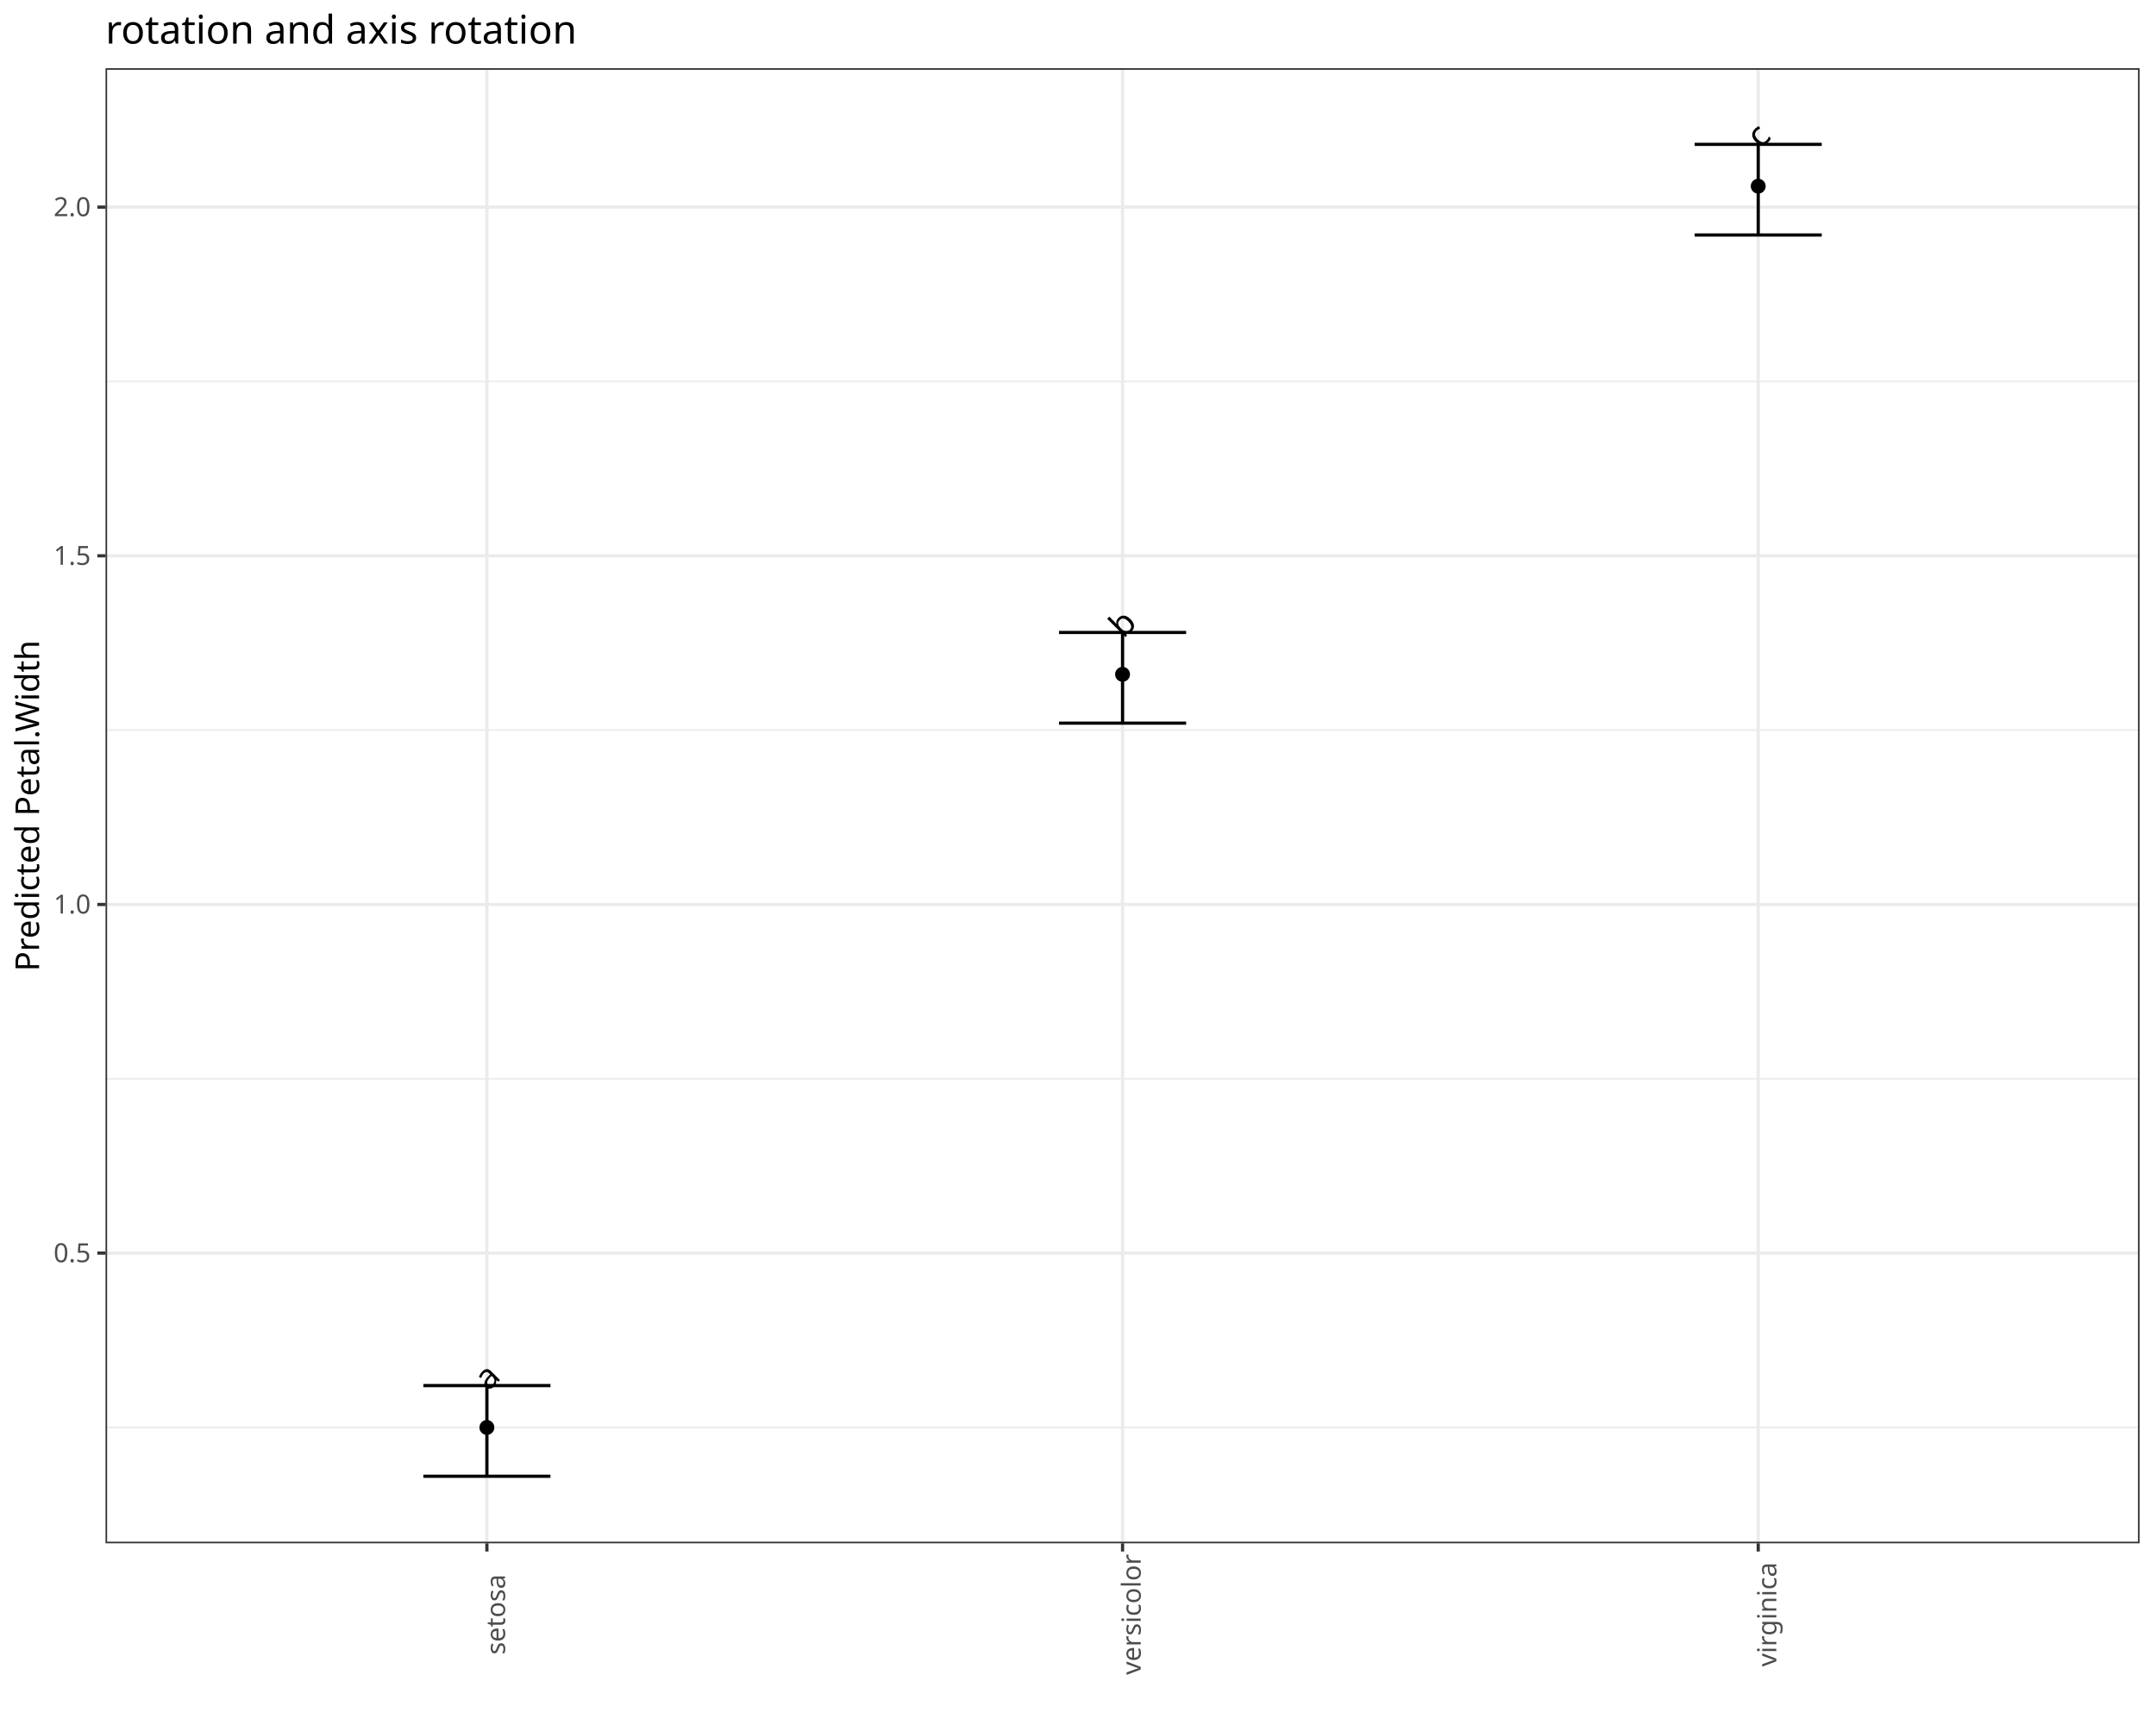
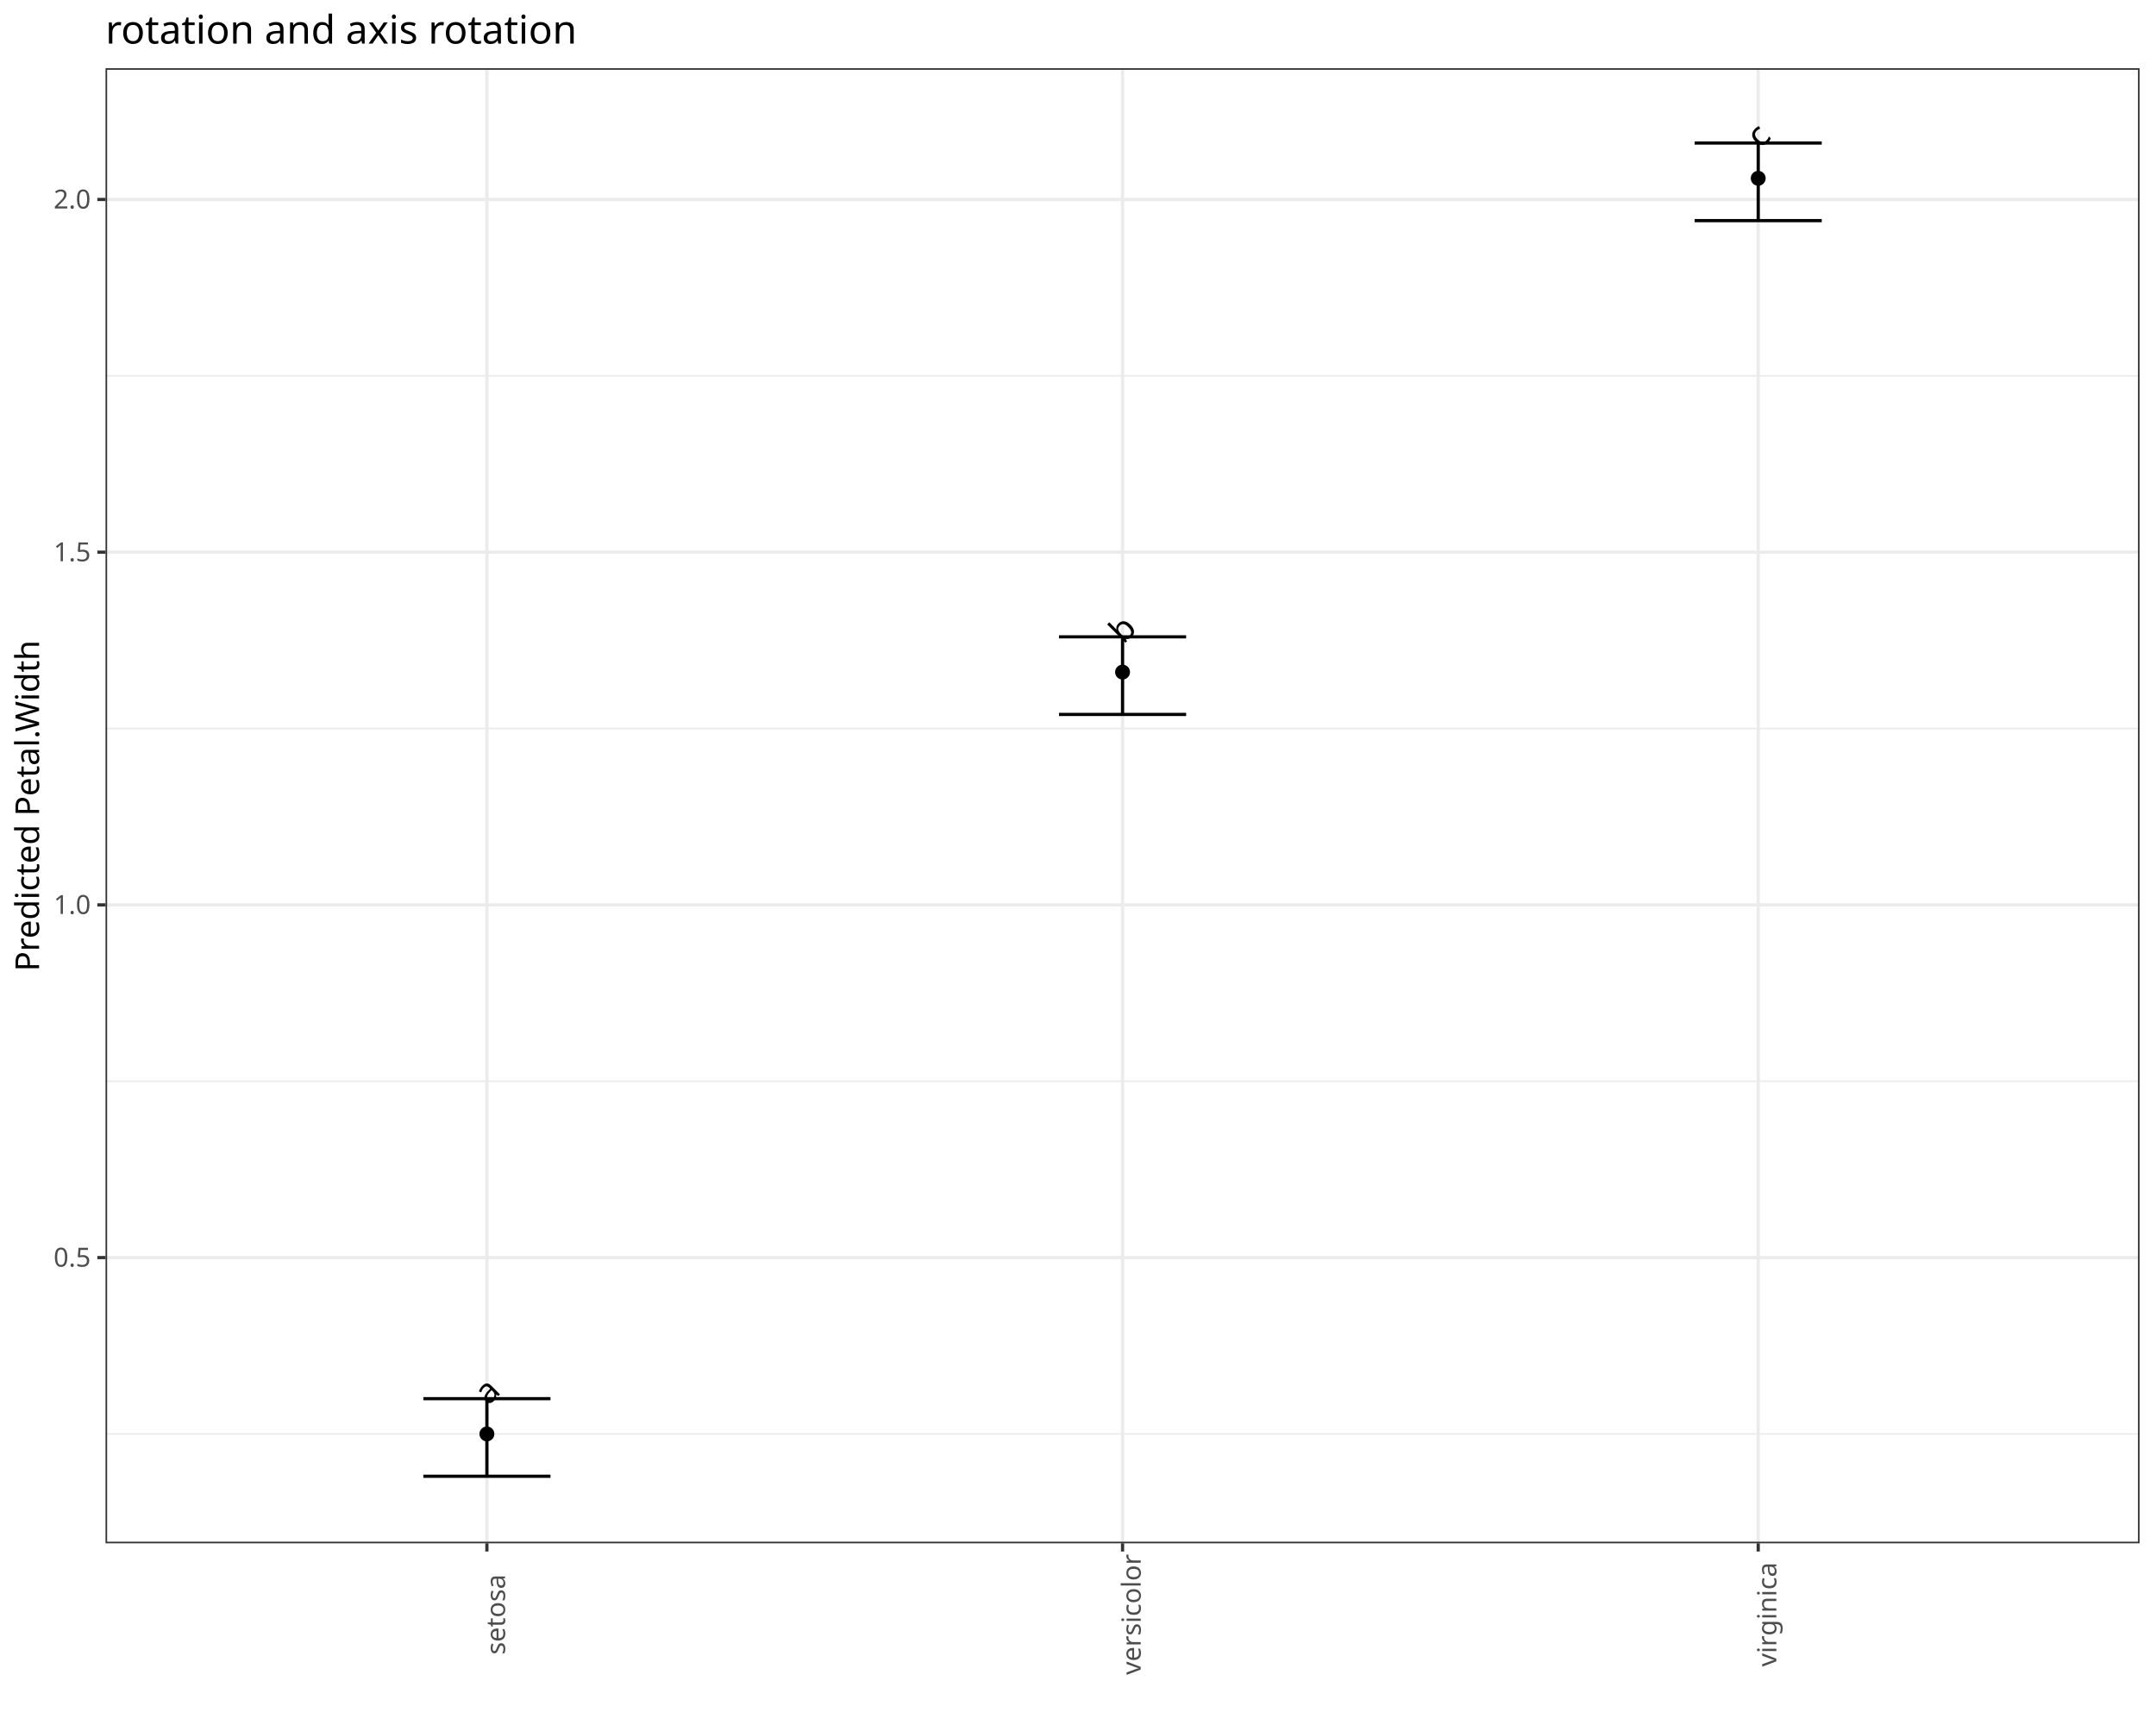
<svg xmlns="http://www.w3.org/2000/svg" class="svglite" data-engine-version="2.0" width="720.00pt" height="576.00pt" viewBox="0 0 720.00 576.00">
  <defs>
    <style type="text/css">
    .svglite line, .svglite polyline, .svglite polygon, .svglite path, .svglite rect, .svglite circle {
      fill: none;
      stroke: #000000;
      stroke-linecap: round;
      stroke-linejoin: round;
      stroke-miterlimit: 10.00;
    }
  </style>
  </defs>
  <rect width="100%" height="100%" style="stroke: none; fill: #FFFFFF;" />
  <defs>
    <clipPath id="cpMC4wMHw3MjAuMDB8MC4wMHw1NzYuMDA=">
      <rect x="0.00" y="0.00" width="720.00" height="576.00" />
    </clipPath>
  </defs>
  <g clip-path="url(#cpMC4wMHw3MjAuMDB8MC4wMHw1NzYuMDA=)">
    <rect x="0.00" y="0.00" width="720.00" height="576.00" style="stroke-width: 1.07; stroke: #FFFFFF; fill: #FFFFFF;" />
  </g>
  <defs>
    <clipPath id="cpMzUuMjR8NzE0LjUyfDIyLjc4fDUxNS4zMw==">
      <rect x="35.24" y="22.78" width="679.28" height="492.55" />
    </clipPath>
  </defs>
  <g clip-path="url(#cpMzUuMjR8NzE0LjUyfDIyLjc4fDUxNS4zMw==)">
    <rect x="35.24" y="22.78" width="679.28" height="492.55" style="stroke-width: 1.07; stroke: none; fill: #FFFFFF;" />
-     <polyline points="35.24,476.65 714.52,476.65 " style="stroke-width: 0.53; stroke: #EBEBEB; stroke-linecap: butt;" />
-     <polyline points="35.24,360.22 714.52,360.22 " style="stroke-width: 0.53; stroke: #EBEBEB; stroke-linecap: butt;" />
-     <polyline points="35.24,243.79 714.52,243.79 " style="stroke-width: 0.53; stroke: #EBEBEB; stroke-linecap: butt;" />
-     <polyline points="35.24,127.37 714.52,127.37 " style="stroke-width: 0.53; stroke: #EBEBEB; stroke-linecap: butt;" />
-     <polyline points="35.24,418.43 714.52,418.43 " style="stroke-width: 1.07; stroke: #EBEBEB; stroke-linecap: butt;" />
-     <polyline points="35.24,302.01 714.52,302.01 " style="stroke-width: 1.07; stroke: #EBEBEB; stroke-linecap: butt;" />
-     <polyline points="35.24,185.58 714.52,185.58 " style="stroke-width: 1.07; stroke: #EBEBEB; stroke-linecap: butt;" />
-     <polyline points="35.24,69.16 714.52,69.16 " style="stroke-width: 1.07; stroke: #EBEBEB; stroke-linecap: butt;" />
+     <polyline points="35.24,478.81 714.52,478.81 " style="stroke-width: 0.53; stroke: #EBEBEB; stroke-linecap: butt;" />
+     <polyline points="35.24,361.04 714.52,361.04 " style="stroke-width: 0.53; stroke: #EBEBEB; stroke-linecap: butt;" />
+     <polyline points="35.24,243.27 714.52,243.27 " style="stroke-width: 0.53; stroke: #EBEBEB; stroke-linecap: butt;" />
+     <polyline points="35.24,125.49 714.52,125.49 " style="stroke-width: 0.53; stroke: #EBEBEB; stroke-linecap: butt;" />
+     <polyline points="35.24,419.93 714.52,419.93 " style="stroke-width: 1.07; stroke: #EBEBEB; stroke-linecap: butt;" />
+     <polyline points="35.24,302.15 714.52,302.15 " style="stroke-width: 1.07; stroke: #EBEBEB; stroke-linecap: butt;" />
+     <polyline points="35.24,184.38 714.52,184.38 " style="stroke-width: 1.07; stroke: #EBEBEB; stroke-linecap: butt;" />
+     <polyline points="35.24,66.61 714.52,66.61 " style="stroke-width: 1.07; stroke: #EBEBEB; stroke-linecap: butt;" />
    <polyline points="162.60,515.33 162.60,22.78 " style="stroke-width: 1.07; stroke: #EBEBEB; stroke-linecap: butt;" />
    <polyline points="374.88,515.33 374.88,22.78 " style="stroke-width: 1.07; stroke: #EBEBEB; stroke-linecap: butt;" />
    <polyline points="587.16,515.33 587.16,22.78 " style="stroke-width: 1.07; stroke: #EBEBEB; stroke-linecap: butt;" />
-     <circle cx="162.60" cy="476.65" r="2.49" style="stroke-width: 0.71; stroke: none; fill: #000000;" />
-     <circle cx="374.88" cy="225.17" r="2.49" style="stroke-width: 0.71; stroke: none; fill: #000000;" />
-     <circle cx="587.16" cy="62.17" r="2.49" style="stroke-width: 0.71; stroke: none; fill: #000000;" />
-     <polyline points="141.38,462.67 183.83,462.67 " style="stroke-width: 1.07; stroke-linecap: butt;" />
-     <polyline points="162.60,462.67 162.60,492.94 " style="stroke-width: 1.07; stroke-linecap: butt;" />
+     <circle cx="162.60" cy="478.81" r="2.49" style="stroke-width: 0.71; stroke: none; fill: #000000;" />
+     <circle cx="374.88" cy="224.42" r="2.49" style="stroke-width: 0.71; stroke: none; fill: #000000;" />
+     <circle cx="587.16" cy="59.54" r="2.49" style="stroke-width: 0.71; stroke: none; fill: #000000;" />
+     <polyline points="141.38,467.03 183.83,467.03 " style="stroke-width: 1.07; stroke-linecap: butt;" />
+     <polyline points="162.60,467.03 162.60,492.94 " style="stroke-width: 1.07; stroke-linecap: butt;" />
    <polyline points="141.38,492.94 183.83,492.94 " style="stroke-width: 1.07; stroke-linecap: butt;" />
-     <polyline points="353.65,211.19 396.11,211.19 " style="stroke-width: 1.07; stroke-linecap: butt;" />
-     <polyline points="374.88,211.19 374.88,241.47 " style="stroke-width: 1.07; stroke-linecap: butt;" />
-     <polyline points="353.65,241.47 396.11,241.47 " style="stroke-width: 1.07; stroke-linecap: butt;" />
-     <polyline points="565.93,48.20 608.38,48.20 " style="stroke-width: 1.07; stroke-linecap: butt;" />
-     <polyline points="587.16,48.20 587.16,78.47 " style="stroke-width: 1.07; stroke-linecap: butt;" />
-     <polyline points="565.93,78.47 608.38,78.47 " style="stroke-width: 1.07; stroke-linecap: butt;" />
-     <text transform="translate(165.37,462.42) rotate(-45)" text-anchor="middle" style="font-size: 11.38px; font-family: sans;" textLength="6.33px" lengthAdjust="spacingAndGlyphs">a</text>
-     <text transform="translate(377.65,210.94) rotate(-45)" text-anchor="middle" style="font-size: 11.38px; font-family: sans;" textLength="6.33px" lengthAdjust="spacingAndGlyphs">b</text>
+     <polyline points="353.65,212.65 396.11,212.65 " style="stroke-width: 1.07; stroke-linecap: butt;" />
+     <polyline points="374.88,212.65 374.88,238.56 " style="stroke-width: 1.07; stroke-linecap: butt;" />
+     <polyline points="353.65,238.56 396.11,238.56 " style="stroke-width: 1.07; stroke-linecap: butt;" />
+     <polyline points="565.93,47.76 608.38,47.76 " style="stroke-width: 1.07; stroke-linecap: butt;" />
+     <polyline points="587.16,47.76 587.16,73.67 " style="stroke-width: 1.07; stroke-linecap: butt;" />
+     <polyline points="565.93,73.67 608.38,73.67 " style="stroke-width: 1.07; stroke-linecap: butt;" />
+     <text transform="translate(165.37,467.21) rotate(-45)" text-anchor="middle" style="font-size: 11.38px; font-family: sans;" textLength="6.33px" lengthAdjust="spacingAndGlyphs">a</text>
+     <text transform="translate(377.65,212.82) rotate(-45)" text-anchor="middle" style="font-size: 11.38px; font-family: sans;" textLength="6.33px" lengthAdjust="spacingAndGlyphs">b</text>
    <text transform="translate(589.92,47.94) rotate(-45)" text-anchor="middle" style="font-size: 11.38px; font-family: sans;" textLength="5.70px" lengthAdjust="spacingAndGlyphs">c</text>
    <rect x="35.24" y="22.78" width="679.28" height="492.55" style="stroke-width: 1.07; stroke: #333333;" />
  </g>
  <g clip-path="url(#cpMC4wMHw3MjAuMDB8MC4wMHw1NzYuMDA=)">
-     <text x="30.31" y="421.46" text-anchor="end" style="font-size: 8.80px; fill: #4D4D4D; font-family: sans;" textLength="12.23px" lengthAdjust="spacingAndGlyphs">0.5</text>
-     <text x="30.31" y="305.03" text-anchor="end" style="font-size: 8.80px; fill: #4D4D4D; font-family: sans;" textLength="12.23px" lengthAdjust="spacingAndGlyphs">1.0</text>
-     <text x="30.31" y="188.61" text-anchor="end" style="font-size: 8.80px; fill: #4D4D4D; font-family: sans;" textLength="12.23px" lengthAdjust="spacingAndGlyphs">1.5</text>
-     <text x="30.31" y="72.18" text-anchor="end" style="font-size: 8.80px; fill: #4D4D4D; font-family: sans;" textLength="12.23px" lengthAdjust="spacingAndGlyphs">2.0</text>
-     <polyline points="32.50,418.43 35.24,418.43 " style="stroke-width: 1.07; stroke: #333333; stroke-linecap: butt;" />
-     <polyline points="32.50,302.01 35.24,302.01 " style="stroke-width: 1.07; stroke: #333333; stroke-linecap: butt;" />
-     <polyline points="32.50,185.58 35.24,185.58 " style="stroke-width: 1.07; stroke: #333333; stroke-linecap: butt;" />
-     <polyline points="32.50,69.16 35.24,69.16 " style="stroke-width: 1.07; stroke: #333333; stroke-linecap: butt;" />
+     <text x="30.31" y="422.95" text-anchor="end" style="font-size: 8.80px; fill: #4D4D4D; font-family: sans;" textLength="12.23px" lengthAdjust="spacingAndGlyphs">0.5</text>
+     <text x="30.31" y="305.18" text-anchor="end" style="font-size: 8.80px; fill: #4D4D4D; font-family: sans;" textLength="12.23px" lengthAdjust="spacingAndGlyphs">1.0</text>
+     <text x="30.31" y="187.41" text-anchor="end" style="font-size: 8.80px; fill: #4D4D4D; font-family: sans;" textLength="12.23px" lengthAdjust="spacingAndGlyphs">1.5</text>
+     <text x="30.31" y="69.63" text-anchor="end" style="font-size: 8.80px; fill: #4D4D4D; font-family: sans;" textLength="12.23px" lengthAdjust="spacingAndGlyphs">2.0</text>
+     <polyline points="32.50,419.93 35.24,419.93 " style="stroke-width: 1.07; stroke: #333333; stroke-linecap: butt;" />
+     <polyline points="32.50,302.15 35.24,302.15 " style="stroke-width: 1.07; stroke: #333333; stroke-linecap: butt;" />
+     <polyline points="32.50,184.38 35.24,184.38 " style="stroke-width: 1.07; stroke: #333333; stroke-linecap: butt;" />
+     <polyline points="32.50,66.61 35.24,66.61 " style="stroke-width: 1.07; stroke: #333333; stroke-linecap: butt;" />
    <polyline points="162.60,518.07 162.60,515.33 " style="stroke-width: 1.07; stroke: #333333; stroke-linecap: butt;" />
    <polyline points="374.88,518.07 374.88,515.33 " style="stroke-width: 1.07; stroke: #333333; stroke-linecap: butt;" />
    <polyline points="587.16,518.07 587.16,515.33 " style="stroke-width: 1.07; stroke: #333333; stroke-linecap: butt;" />
    <text transform="translate(168.66,539.10) rotate(-90)" text-anchor="middle" style="font-size: 8.80px; fill: #4D4D4D; font-family: sans;" textLength="25.94px" lengthAdjust="spacingAndGlyphs">setosa</text>
    <text transform="translate(380.94,539.10) rotate(-90)" text-anchor="middle" style="font-size: 8.80px; fill: #4D4D4D; font-family: sans;" textLength="37.66px" lengthAdjust="spacingAndGlyphs">versicolor</text>
    <text transform="translate(593.21,539.10) rotate(-90)" text-anchor="middle" style="font-size: 8.80px; fill: #4D4D4D; font-family: sans;" textLength="32.28px" lengthAdjust="spacingAndGlyphs">virginica</text>
    <text transform="translate(13.05,269.06) rotate(-90)" text-anchor="middle" style="font-size: 11.00px; font-family: sans;" textLength="105.78px" lengthAdjust="spacingAndGlyphs">Predicted Petal.Width</text>
    <text x="35.24" y="14.56" style="font-size: 13.20px; font-family: sans;" textLength="144.56px" lengthAdjust="spacingAndGlyphs">rotation and axis rotation</text>
  </g>
</svg>
